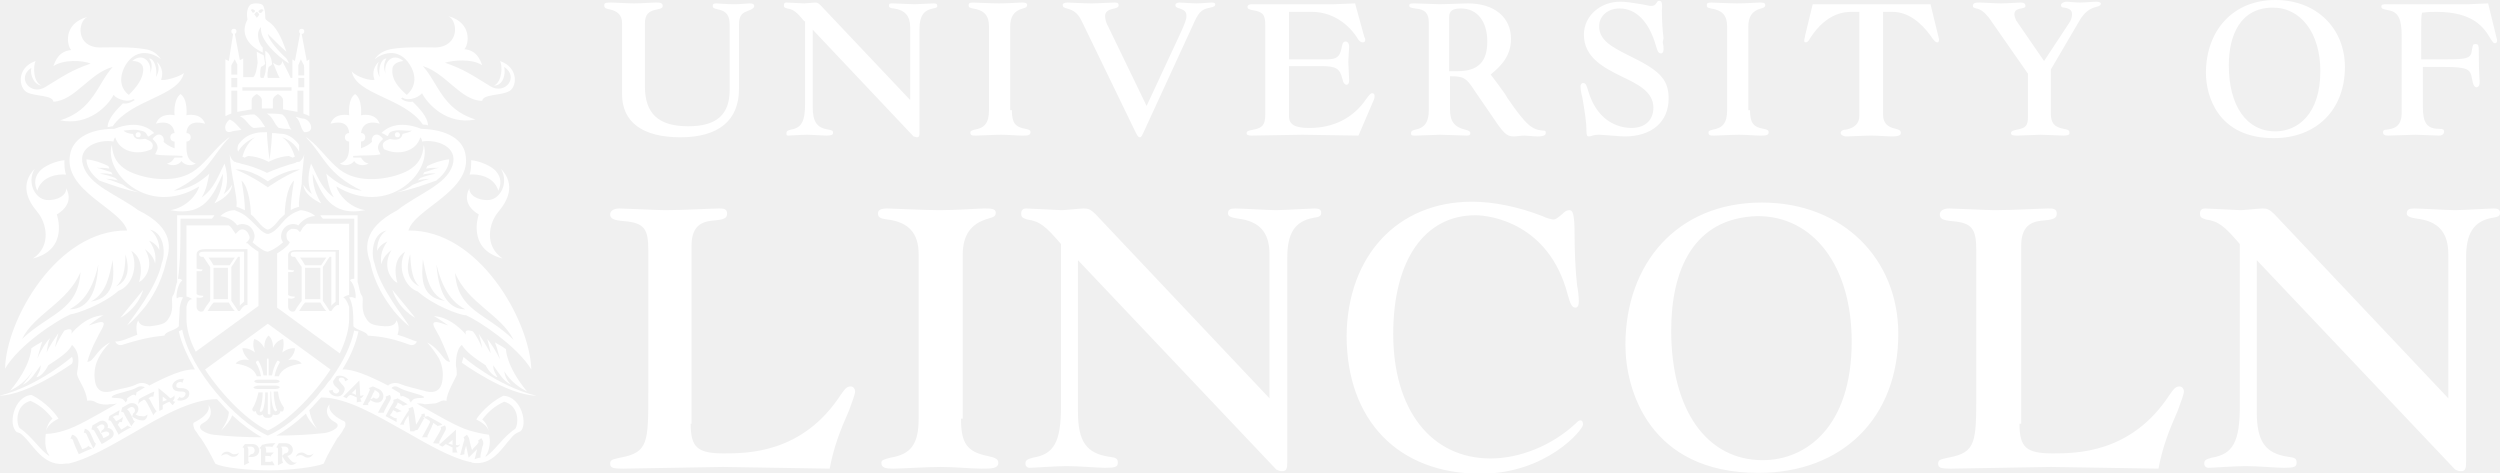
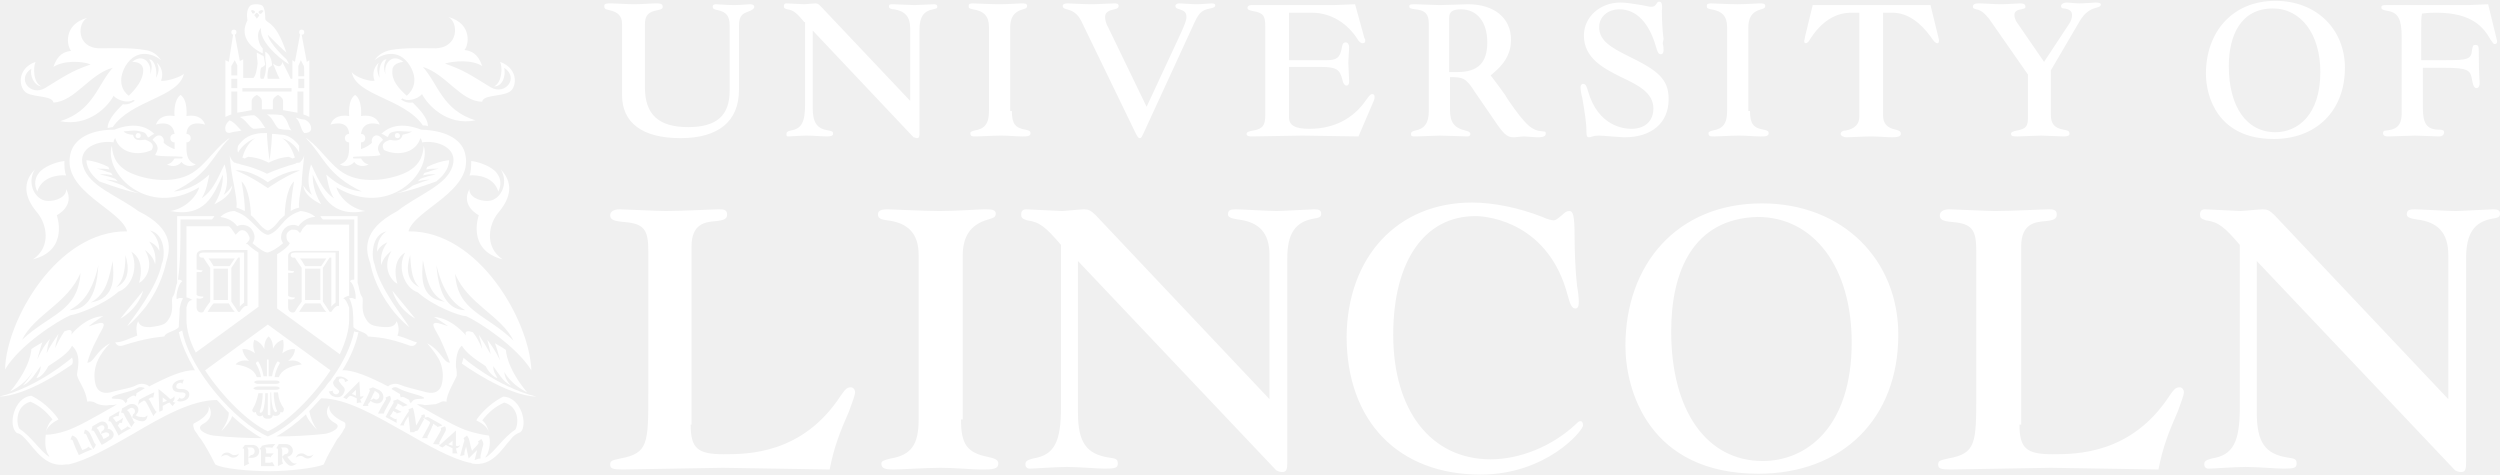
- <svg xmlns="http://www.w3.org/2000/svg" xmlns:xlink="http://www.w3.org/1999/xlink" width="295" height="55.8" viewBox="0 0 295 55.8">
+ <svg xmlns="http://www.w3.org/2000/svg" xmlns:xlink="http://www.w3.org/1999/xlink" width="236" height="44.8" viewBox="0 0 295 55.8">
  <path fill="#FFF" d="M27.9 24.9c.9.3 1.5.9 2.1 1.5.5.5.9 1 1.5 1.2h.2c.6-.2 1-.6 1.5-1.2s1.1-1.2 2-1.5c.2-.1.3-.1.3-.1.8.1 1.4.4 1.7.7-.6 0-1.4.3-2 1.1-.3-.2-.7-.2-1-.1-.5.1-.9.6-1 1.1-.1.4 0 .7.2 1-.7.6-1.4 1-1.8 1.1-.4 0-1.1-.5-1.8-1.1.2-.3.3-.7.2-1-.1-.5-.5-1-1-1.1-.3-.1-.7-.1-1 .1-.6-.8-1.4-1-2-1.1.3-.3.9-.7 1.7-.7l.2.1zM31.4 30.3c.1 0 .1 0 0 0zM35 13.8c.3.1.6.2.9.2.6.2.9.8.8 1.2-.1.3-.4.4-.8.4-.5-.5-.4-1.3-1-1.8h.1zM35.3 17.1v.8c-.2-.4-.8-1.3-2-1.7.9.6 1.3 1.7 1.5 2.3-.1 0-.2.1-.3.1-.1-.1-.3-.1-.4-.2-1.4.1-2.4.7-2.4.7s-1-.6-2.4-.7c-.2.1-.3.1-.4.2-.1 0-.2-.1-.3-.1.2-.7.6-1.7 1.5-2.3-1.2.5-1.8 1.3-2 1.7-.1-.2-.1-.4 0-.8.5-.7 1.1-1.2 2.1-1.4.4-.1.8-.1 1.3-.1 0 .4.1 1.8.3 3.2v.1c.2-1.4.3-2.8.3-3.2.5 0 .9.1 1.3.1.7.1 1.4.6 1.9 1.3zM33.3 13.5c.7.5.7 1.4 1.1 1.8-.3-.1-.5-.1-.8-.1-.2 0-.5-.1-.7-.1-.6-.5-.6-1.2-1.4-1.7h.2c.4 0 1 0 1.6.1zM30 13.5c.7.4 1 1.1 1.3 1.5-.5 0-1 .1-1.4.1-.6-.3-.8-1-1.6-1.4.6-.1 1.1-.2 1.7-.2zM26.6 15.2c-.1-.3.1-.8.5-1.1.7.3 1 .9 1.4 1.2-.3.1-.7.1-1.1.2-.5.2-.8 0-.8-.3z" />
  <path fill="#FFF" d="M23.2 35.1c.1 0 .4.1.6 0 .1 0 .2-.1.2-.2-.5 0-.7-.1-.8-.2V32h.5c.1 0 .2-.1.2-.2-.4 0-.6-.1-.7-.1V30c0-.5.6-.6 1-.6h5V36H29c-.3.1-.5.4-.7.7h-.2c-.2-.3-.5-.8-.8-1.2v-4c.3-.4.5-.8.8-1.2h.2v5.8c.1-.2.3-.3.5-.5v-5.9h-4.7c-.2 0-.6 0-.6.3 0 .4.5.3.5.3.2.3.5.8.8 1.2v4c-.3.4-.6.8-.8 1.2-.3.2-.8 0-.8-.5v-.1-.1-.9zm3.7-3.5v3.7h-1.7v-3.7h1.7zm-1.7-.3c-.2-.3-.4-.7-.6-.9h3.1l-.6.9h-1.9zm-.7 5.4c.2-.3.4-.7.7-1H27c.2.3.4.7.7 1h-3.2zm-2.5-.5v1.4c0 1.2.4 2.6 1.1 3.9l7.4-5.4v-6.4c-.5-.3-.9-.6-1.3-1H29l.2-.2c.3-.3.3-.5.2-.7-.1-.3-.3-.6-.6-.7-.3-.1-.5 0-.7.2l-.3.3-.2-.3c-.2-.3-.4-.6-.6-.7h-5V35c.1 0 .4.1.7.3-.4 0-.6.4-.7.9zM32.9 44.4h-.5c.1-.6.3-1.1.6-1.6 0 0 .1-.1-.1-.2-.1-.1-.2 0-.2 0-.3.5-.5 1.1-.6 1.7h-.4v-1.9s0-.1-.1-.1-.1.1-.1.1v1.9h-.4c-.1-.6-.3-1.2-.6-1.7 0 0 0-.1-.2 0-.1.1-.1.2-.1.2.3.5.5 1 .6 1.6h-.5c-.3-.9-1.2-1.3-2.5-1.5.6-.7 1.6-.4 1.6-.4s-.7-.6-.8-1.4c.8-.1 1.5.5 1.5.5s-.4-.8-.1-1.6c.8.2 1.2 1.1 1.2 1.1s-.1-1 .5-1.5c.6.5.5 1.5.5 1.5s.3-.9 1.2-1.1c.2.8-.1 1.6-.1 1.6s.7-.6 1.5-.5c0 .8-.8 1.4-.8 1.4s1-.3 1.6.4c-1.5.2-2.4.7-2.7 1.5zM30 45c0-.1.2-.2.5-.2h2c.3 0 .5.1.5.2s-.2.2-.5.2h-2.1c-.1 0-.4-.1-.4-.2zm.5.5h2c.3 0 .5.1.5.2s-.2.2-.5.2h-2.1c-.3 0-.5-.1-.5-.2.1-.1.4-.2.6-.2zm2.6 3c0 .4-.5.6-.9.4-.1.5-.6.4-.6.4s-.5.1-.6-.4c-.4.3-.8 0-.8-.4-.3.2-.5-.1-.4-.3.4-.7.5-1.1.7-1.9h.5c0 .7-.1 1.4-.3 2 0 0-.1.2 0 .3.1 0 .2 0 .3-.2.2-.4.3-1.3.3-2.1h.3v2.5s0 .1.2.1.1-.1.1-.1v-1.5-1.1h.1c0 .9.1 1.7.3 2.1.1.2.2.3.3.2.2-.1 0-.3 0-.3-.2-.6-.3-1.3-.3-2h.5c.1.9.3 1.3.7 1.9 0 .3-.1.6-.4.4zm-1.5-10.3l-7.4 5.4c2.1 3.2 5.2 6.2 7.4 7.2 2.2-1 5.3-4 7.4-7.2l-7.4-5.4zM31.5 30.3zM40 36h-.2c-.3.1-.5.4-.7.7h-.2c-.2-.3-.5-.8-.8-1.2v-4c.3-.4.5-.8.8-1.2h.2v5.8c.1-.2.3-.3.5-.5v-5.9h-4.7c-.2 0-.6 0-.6.3 0 .4.5.3.5.3.2.3.5.8.8 1.2v4c-.3.4-.6.8-.8 1.2-.3.2-.8 0-.8-.5v-.1-.1-.8c.1 0 .4.1.6 0 .1 0 .2-.1.2-.2-.5 0-.7-.1-.8-.2v-2.7h.5c.1 0 .2-.1.2-.2-.4 0-.6-.1-.7-.1v-1.7c0-.5.6-.6 1-.6h5V36zm-2.2-4.4v3.7H36v-3.7h1.8zm-1.8-.3c-.2-.3-.4-.7-.6-.9h3.1l-.6.9H36zm-.7 5.4c.2-.3.4-.7.7-1h1.8c.2.3.4.7.7 1h-3.2zm5.9.9v-1.4c-.2-.5-.4-1-.7-1.1.3-.2.6-.3.7-.3v-5.9-2.5h-5c-.2.2-.5.4-.6.7l-.2.3-.3-.3c-.2-.1-.4-.1-.7-.1-.3.1-.6.4-.6.7 0 .2 0 .5.2.7l.2.2-.2.3c-.4.4-.8.7-1.3 1v6.4l7.4 5.4c.7-1.5 1.1-2.9 1.1-4.1zM18 16.4c.8.7.6 1.2.5 1.4l-.2.4c.7.2 2.1.1 3.2.2 0 0 .1.1 0 .2h-.9c-.2.3-.4.6-.9.7.7.4 1.5.1 1.7-.3.3.4 1 .7 1.7.3-1.2-.4-1.1-1.5-1.1-2.6.3 0 .5-.2.5-.5s-.2-.5-.5-.5c.1-1.5 1.5-1.3 2.2-1.1-.5-1.4-2.2-1-2.2-1s.2-1.9-.7-2.5c-.9.7-.7 2.5-.7 2.5s-1.7-.4-2.2 1c.6-.2 2-.4 2.2 1.1-.3 0-.5.2-.5.5s.2.5.5.5v.8c-.6-.2-1.2-.6-1.3-.8.2-.5-.5-1.4-1.3-.3zM4.4 22.5c-.4-.8-.3-1.6.2-2.2.5-.7 2-1.3 3-1.4 0 .6 0 1.2.2 1.7-1-.1-2.9.2-3.4 1.9zM11.6 21.2c-1-.8-1.4-1.7-1.4-2.4.9.1 1.8.4 2.6.8 0 .1.1.2.1.3-.4-.1-.9-.1-1.5-.1.6.1 1.2.4 1.7.5.1.1.1.2.2.3-.4-.1-1-.2-1.5-.1.6.1 1.3.3 1.8.5l.3.3c-.3-.1-.9-.2-1.4-.2.8.2 1.7.6 2 .7.5.4 1.1.7 1.9.9-1.3-.2-3-.8-4.7-1.4l-.1-.1z" />
  <path fill="#FFF" d="M4.1 19.9c-1.8 1.9-.8 3.8.3 5.1 1.1 1.3 1.7 4-.5 5.5 4.3-1.1 2.8-5.2 2.8-5.2s2.2-1.1 1.1-3.1c.1.8-1 1.5-2.3 1.4-1.3-.1-2.4-2-1.4-3.7zM16.3 16.2c-.2 0-.3-.1-.3-.3 0-.1.1-.3.3-.3.2 0 .3.1.3.3 0 .2-.1.3-.3.3z" />
  <defs>
    <path id="a" d="M0 0h295v55.8H0z" />
  </defs>
  <clipPath id="b">
    <use xlink:href="#a" overflow="visible" />
  </clipPath>
  <path clip-path="url(#b)" fill="#FFF" d="M16.9 34.2c-.7 2.3-2.7 3.3-2.7 3.3s1.7-2.1 2.7-3.3zM-.1 46.7c3.2-.1 7.6-3.1 8.6-3.8.2-.4 0-.8 0-.8s-4 3.5-8.6 4.6z" />
  <path fill="#FFF" d="M23.5 22c-.2.9-1.5 2.5-3.4 2.8 4.1.8 5.1-1.9 6.2-4.3 0 .5 0 1.9-1 3.5.8-.4 2-1.1 2.1-2.2-.3.5-.6.8-1 1.1.4-.8.6-1.9.1-3.6-.6 1.1-1.2 3-2.7 4 .6-1 .7-1.9.9-2.8-.8.7-2.1 1.8-4.2 2 4.2-2 4.5-4.2 6.6-6.3-.3.1-.6.5-.8.6-1.3 1.2-2.3 2.7-3.6 3.5-2.4 1.5-6.1.7-7.7-.2-1-.6-1.7-1.4-1.8-3-1 3.2 4.2 8.6 10.3 4.9zM30.5 1.3c.2-.2.4-.3.6-.1l-.1.1c-.2.4-.5.2-.5 0zm-.2.8c-.1-.2-.3-.4-.3-.4s.2-.3.3-.3c.1 0 .3.3.3.3s-.1.2-.3.4zm-.6-.8l-.1-.1c.1-.2.4-.1.5.1 0 .1-.3.4-.4 0zm4.4 6.2c-.1-.3-.3-.6-.3-.6s-2-1.8-2.2-2.9c.8.8 1.8 1.8 2.2 2.1-.6-1.7-1.2-3-2.2-3.6-.1-.1-.3-.2-.3-.4s0-1.1-.3-1.5c-.1-.1-.4-.2-.7-.2-.2 0-.6 0-.8.2-.4.4-.4 1.2-.3 1.7-.9 1.7.1 3.1 1.8 3.9v-.6c-.4-.3-.9-1.7-.2-2.4-.2 1.5 1.9 3.4 3.3 4.3zM21.3 25.8H25s.2-.2.3-.4h-4.4v7.9c-.2.4-.2 1.2-.5 1.6-.3.4.2 1.5-.4 2.5-.4.7-.6.9-2.3 1.1-.5 0-1.2 0-1.4-.7-.3.6-.2 1.2-.1 1.7-1.1.4-1.8.8-2.6.8.1.2.3.5.8.4 2.8-.9 4.1-1 5-1.1.1-.5 1.3-.6 1.7-1.1 0-.7.1-1.4.1-2.2.1-.5.2-.9.4-1.2-.4-.1-.6 0-.7.1-.2.1 0-1.7.6-2.1-.1-.2-.3-.2-.5-.2.3-2 .3-4.5.3-7.1zM27.9 3.7c0 .2-.1.3-.3.3-.2 0-.3-.1-.3-.3 0-.2.1-.3.3-.3.2 0 .3.1.3.3z" />
  <path fill="#FFF" d="M31.6 22.1s-1.8-1.3-3.8-2.1c1.8-.1 3.8 1.4 3.8 1.4s2-1.4 3.8-1.4c-2 .8-3.8 2.1-3.8 2.1zm4.3-3.9c-.1.5-.5.9-.6.9h-.1c-.1 0-.2 0-.3.1-.3.1-.6.2-.7.2-1.6.5-2.7 1-2.7 1s-1.1-.6-2.7-1c-.1 0-.4-.1-.7-.2-.1 0-.2 0-.3-.1h-.1c-.1 0-.5-.4-.6-.9.1 1.3.3 2.5.5 3.5.2 1.2.4 2 .3 2.7.4.1.7.3 1 .4 0-.6-.1-1.9-.4-3.5.9.8 1.1 3.2 1.1 4 .3.2.5.5.8.8.4.5.8.9 1.2 1 .4-.1.8-.5 1.2-1 .2-.3.5-.5.8-.8 0-.8.2-3.2 1.1-4-.3 1.7-.4 3-.4 3.5.3-.2.6-.3 1-.4-.1-.6.1-1.5.3-2.7 0-1 .2-2.3.3-3.5zM31.8 30.3c-.1 0-.1 0 0 0zM31.7 30.3zM45.2 16.4c-.8.7-.6 1.2-.5 1.4l.2.4c-.7.2-2.1.1-3.2.2 0 0-.1.1 0 .2h.9c.2.3.4.6.9.7-.7.4-1.5.1-1.7-.3-.3.4-1 .7-1.7.3 1.2-.4 1.1-1.5 1.1-2.6-.3 0-.5-.2-.5-.5s.2-.5.5-.5c-.1-1.5-1.5-1.3-2.2-1.1.5-1.4 2.2-1 2.2-1s-.2-1.9.7-2.5c.9.6.7 2.5.7 2.5s1.7-.4 2.2 1c-.6-.2-2-.4-2.2 1.1.3 0 .5.2.5.5s-.2.5-.5.5v.8c.6-.2 1.2-.6 1.3-.8-.2-.5.5-1.4 1.3-.3zM58.8 22.5c.4-.8.3-1.6-.2-2.2-.5-.7-2-1.3-3-1.4 0 .6 0 1.2-.2 1.7 1-.1 2.9.2 3.4 1.9zM51.6 21.2c1-.8 1.4-1.7 1.4-2.4-.9.1-1.8.4-2.6.8 0 .1-.1.2-.1.3.4-.1.9-.1 1.5-.1-.6.1-1.2.4-1.7.5-.1.1-.1.2-.2.3.4-.1 1-.2 1.5-.1-.6.1-1.3.3-1.8.5l-.3.3c.3-.1.9-.2 1.4-.2-.8.2-1.7.6-2 .7-.5.4-1.1.7-1.9.9 1.3-.2 3-.8 4.7-1.4l.1-.1zM19 9.4c.2-.4.3-1.4-.5-2.1.2.4.4.9-.1 1.8.2-1-.2-2.2-.8-2.2.2.3.5.8.1 1.8.3-1.3-.8-2.6-2.1-1.5 1 0 1.3.5 1.3 1 0 1.1-.8 2.1-1.7 3-.7-.5-1.4-1.7-.4-3.5 1.4-2.3 3.5-1.3 4.2-.7-.4-.6-1-1.1-1.9-1.2-1.7-.3-3.9-.2-5.3-.2-2.8 0-2.7-3-1.5-3.6-2.9.8-2.4 3.4-1.9 3.9-.8.1-1.6.4-2.1 1.9 1.2-.8 3.4-.7 4.4-.3-2.3.8-3.1 1.4-5.4 2.8-1.7 1-3.4-1.1-1.6-2.3-.2.8.3 2 1.2 2.1-1-.4-1-2.3-.7-2.9-2.3.8-2 3.2-1 3.7s3 .3 3.1 1.1c2.5-.1 4.3-3.4 7-4.1-1.8 2-2.3 5.1-6.2 6.3 3.4.7 5.7-1.8 6.3-3 .5.6 1.8.9 2.3.5.1 0 .2.1.2.1-.3.2-.8.5-1.4.4-.7.7-1.8 1.8-1.8 2.8.2 0 .4-.1.6-.1 2.2-3.2 7.8-3.5 8.4-6.3-.5.5-2.5 1-2.7.8zM59 7.2c.3.5.3 2.4-.7 2.9 1 0 1.4-1.2 1.2-2.2 1.8 1.2.1 3.3-1.6 2.3-2.3-1.4-3.1-2-5.4-2.8 1-.3 3.2-.5 4.4.3-.5-1.5-1.3-1.8-2.1-1.9.5-.5 1-3.1-1.9-3.9 1.2.6 1.3 3.6-1.5 3.7-1.5 0-3.6-.1-5.3.2-.9.2-1.5.6-1.9 1.2.7-.6 2.8-1.6 4.2.7 1 1.7.3 2.9-.4 3.5-1-.9-1.8-1.8-1.7-3 0-.5.4-.9 1.3-1-1.3-1.1-2.4.2-2.1 1.5-.4-1 0-1.6.1-1.8-.6 0-1 1.1-.8 2.2-.4-.8-.3-1.4-.1-1.8-.8.7-.7 1.7-.5 2.1-.3.2-2.2-.3-2.7-1 .5 2.8 6.2 3.1 8.4 6.3.2 0 .4 0 .6.1 0-1-1.1-2.1-1.8-2.8-.7.1-1.2-.2-1.4-.4.1 0 .1 0 .2-.1.4.4 1.7.2 2.3-.5.6 1.2 2.9 3.8 6.3 3.1-3.9-1.2-4.4-4.3-6.2-6.3 2.7.8 4.5 4.1 7 4.1.1-.8 2.1-.6 3.1-1.1 1-.4 1.3-2.8-1-3.6z" />
  <path fill="#FFF" d="M59.1 19.9c1.8 1.9.8 3.8-.3 5.1-1.1 1.3-1.7 4 .5 5.5-4.3-1.1-2.8-5.2-2.8-5.2s-2.2-1.1-1.1-3.1c-.1.8 1 1.5 2.3 1.4 1.3-.1 2.4-2 1.4-3.7zM46.9 16.2c.2 0 .3-.1.3-.3 0-.1-.1-.3-.3-.3-.2 0-.3.1-.3.3 0 .2.1.3.3.3zM46.3 34.2c.7 2.3 2.7 3.3 2.7 3.3s-1.7-2.1-2.7-3.3zM63.3 46.7c-3.6-.1-8.8-3.9-8.8-3.9l.2-.7c-.1 0 4 3.5 8.6 4.6zM39.7 22c.2.9 1.5 2.5 3.4 2.8-4.1.8-5.1-1.9-6.2-4.3 0 .5 0 1.9 1 3.5-.8-.4-2-1.1-2.1-2.2.3.5.6.8 1 1.1-.4-.8-.6-1.9-.1-3.6.6 1.1 1.2 3 2.7 4-.6-1-.7-1.9-.9-2.8.8.7 2.1 1.8 4.2 2-4.2-2-4.5-4.2-6.6-6.3.3.1.6.5.8.6 1.3 1.2 2.3 2.7 3.6 3.5 2.4 1.5 6.1.7 7.7-.2 1-.6 1.7-1.4 1.8-3 1 3.2-4.2 8.6-10.3 4.9z" />
  <path fill="#FFF" d="M46.9 39.5c.2-.5.2-1.1-.1-1.7-.2.7-.9.7-1.4.7-1.7-.1-1.9-.4-2.3-1.1-.6-1.1-.1-2.1-.4-2.5-.3-.4-.3-1.1-.5-1.6v-7.9h-4.4c.1.2.3.4.3.4h3.7v7.1c-.2 0-.4 0-.5.2.6.4.8 2.2.6 2.1-.2-.1-.4-.2-.7-.1.2.3.3.7.4 1.2.1.8.1 1.5.1 2.2.4.5 1.6.6 1.7 1.1 1 .1 2.3.1 5 1.1.5.1.7-.2.8-.4-.5-.1-1.2-.5-2.3-.8z" />
  <path fill="#FFF" d="M57 52.5c-.1.2-.2.8-.3 1.2v.3c-.2 0-.5.1-.7.2.1-.3.2-.8.3-1.2l-1 1-.3-1.4c-.1.3-.2.6-.2.8v.2c-.1 0-.3.1-.5.1.1-.3.4-1.6.5-1.8 0-.1-.1-.3-.1-.3.1-.1.3-.2.4-.3.1.1.1.2.2.3.1.2.2 1 .4 1.5.3-.4.6-.6.7-.8.1-.1.1-.2 0-.3.1-.1.3-.2.4-.3.1.2.3.4.2.8zm-3 .9h-.6v-.6l-.8-.4c-.2.2-.4.3-.4.3l-.4-.2 2-1.8v1.8c.3.1.4 0 .5-.1 0 .1-.2.4-.5.4.1.4.1.5.2.6zm-2.9-1.1c.2-.4.8-1.3.9-1.6.1-.1 0-.3 0-.3.2-.1.3-.1.5-.2.1.1.2.4 0 .7-.1.2-.4.7-.6 1.1-.1.2-.1.2 0 .3-.2.1-.5 0-.8 0zm-.6-1c-.1.2-.1.2 0 .3h-.7c.2-.4.8-1.4.9-1.7.1-.1 0-.3-.1-.3-.1-.1-.2-.1-.3-.2-.2-.1-.3-.1-.4-.1.1-.1.5-.2.6-.2.3.2 1.5.8 1.7 1-.2.1-.4.1-.6.2 0-.1 0-.1-.2-.2 0 0-.1-.1-.3-.2 0 .1 0 .2-.1.3 0 .1-.3.7-.5 1.1zm-1.6-.4h-.5s-.1-1.2-.2-1.9c-.2.3-.5.8-.5.9-.1.1 0 .2 0 .2h-.5c.2-.3.8-1.4 1-1.6.1-.1 0-.3 0-.3.2-.1.3-.1.5-.2.2.3.4 2.1.4 2.1.3-.4.5-.9.6-1 .1-.1 0-.2 0-.2.1 0 .2-.1.4-.1 0 .1.1.3 0 .5-.1.1-.6 1.1-.8 1.4-.4.1-.4.1-.4.2zm-3.4-1.8c.2-.4.7-1.3.9-1.6.1-.1 0-.3 0-.3.2-.1.4-.1.5-.2.5.3.7.4 1.2.7-.2.1-.4.1-.6.2 0-.1 0-.1-.2-.2l-.4-.2c0 .1 0 .2-.1.3 0 0-.1.2-.2.3.3.1.7.4.8.4-.2.1-.4.1-.6.2 0-.1 0-.1-.2-.2-.1 0-.1-.1-.2-.1-.1.2-.2.4-.4.6.2.1.3.2.5.3 0 0 .2.1.3 0v.5c-.2-.1-1.1-.6-1.3-.7zm-.2-.4h-.7c.2-.4.7-1.3.9-1.6.1-.1 0-.3 0-.3.2-.1.3-.1.5-.2.1.1.2.4 0 .7-.1.2-.4.7-.6 1.1-.1.2-.1.3-.1.3zm-1.6-1.5c0 .1-.1.2-.2.3-.1.2-.1.2 0 .3h-.7c.2-.4.7-1.4.8-1.7.1-.1 0-.3-.1-.3.2-.1.3-.1.5-.2.3.1.4.2.7.3 1.1.6.4 2.3-1 1.3zm-1 .2c-.3 0-.4 0-.6.1v-.6c-.2-.1-.6-.3-.8-.3-.3.2-.4.4-.4.4l-.4-.2 1.9-1.9s.1 1.2.1 1.8c.3 0 .4-.1.4-.1 0 .1-.2.4-.4.4.1.2.1.4.2.4zm-3.3-.7c-.3-.1-.5-.3-.6-.6l.5-.1c-.1.1 0 .3.2.4.2.1.4 0 .5-.2.1-.2-.1-.3-.3-.5-.3-.2-.4-.5-.4-.7.1-.2.3-.4.4-.6.2-.1.5-.1.8 0 .3.1.5.3.6.4l-.4.2c0-.1 0-.3-.2-.4-.3-.1-.5 0-.5.1-.1.2.1.3.3.6.3.3.5.5.3.9-.2.5-.6.7-1.2.5zm9.3.9c-.1 0-.1 0 0 0-.1 0 0 0 0 0zM47 45.7c.8.5 2.6.8 3 1.1.3.3-1 0-1.3.4-.1.1-.2.2-.2.3-.2-.2-.2-.3-.2-.4-.4-.2-.8-.5-1-.3-.1-.2-.1-.4-.1-.4-.3-.2-.7-.4-1-.6.1-.2.5-.3.8-.1zm-14.5 6.6c-.2.2-.3.3-.4.5 0-.1-.1-.1-.3-.1h-.5c0 .1.1.2.1.3v.4h.9c-.2.2-.3.3-.4.5 0-.1-.1-.1-.3-.1h-.3v.7h.5c.1 0 .2 0 .3-.1.1.1.2.3.3.5h-1.6v-1.8c0-.2-.1-.2-.2-.2.1-.1.3-.3.3-.4.7-.2 1-.2 1.6-.2zm.4 0h.8c1 0 1.2 1.3.2 1.5.2.3.3.4.5.6.3.3.6.2.7.1-.2.2-.6.5-1 .3-.2-.1-.5-.4-.8-1v.5c0 .2.1.2.1.3l-.6.3V53c0-.2-.1-.2-.2-.2.1-.2.2-.3.3-.5zm2.7 1.1c.4 0 .5.3.8.3.2 0 .4 0 .6-.2-.1.2-.3.5-.7.5-.4 0-.5-.3-.8-.3-.1 0-.3 0-.6.2.1-.2.2-.5.7-.5zm-6.3.5v.4c0 .2.1.2.1.3l-.6.3V53c0-.2-.1-.2-.2-.2.1-.1.2-.3.3-.4h.8c1.2-.1 1.3 1.8-.4 1.5zm-1.8 0c-.4 0-.5-.3-.8-.3-.1 0-.3 0-.6.2 0-.1.2-.5.7-.5.4 0 .5.3.8.3.2 0 .4 0 .6-.2-.1.3-.3.5-.7.5zm-5.8-6.7c-.3.1-.6.1-.8 0l.3-.4c0 .1.2.2.4.1s.3-.3.3-.5c-.1-.2-.3-.2-.6-.2-.4 0-.8-.1-.9-.4-.2-.4.1-.8.6-1 .3-.1.5-.1.7-.1l-.2.5c0-.1-.2-.2-.4-.1-.3.1-.3.3-.3.5.1.2.3.2.6.2.4 0 .7.1.9.4.1.4 0 .8-.6 1zm-1.3.6c-.1 0-.2-.2-.4-.4-.3.1-.6.3-.8.4v.5l-.4.2-.1-2.7s.9.7 1.4 1.2c.5-.2.5-.4.4-.5.1.2.2.5-.1.8.1.1.2.1.3.1 0 0-.2.2-.3.4zM18.1 49c-.2-.4-.7-1.4-.9-1.7-.1-.1-.2-.2-.3-.1-.1.1-.2.1-.3.2-.2.1-.2.2-.3.3 0-.1.1-.5.1-.6.3-.2 1.5-.8 1.8-.9 0 .2-.1.4-.1.6h-.3s-.1.1-.3.2c.1 0 .1.1.2.2.1.2.4.8.6 1.1.1.2.2.2.2.2-.1.1-.3.3-.4.5zm-1.4.6c-.2 0-.6-.1-1.2-.5.1.1.2.3.2.4.1.2.2.2.2.2-.1.2-.3.4-.4.6-.2-.3-.8-1.3-.9-1.6-.1-.1-.2-.1-.3-.1 0-.2.1-.3.1-.5 0 0 .4-.2.7-.4.9-.5 1.7.5.9 1.2.3.2.5.2.7.2.4.1.6-.1.7-.2 0 .3-.2.8-.7.7zM14 51.3c-.2-.4-.7-1.3-.9-1.6-.1-.1-.2-.1-.3-.1 0-.2.1-.4.1-.5.5-.3.7-.4 1.2-.7 0 .2-.1.4-.1.6h-.3l-.4.2.2.2s.1.2.2.3c.3-.1.7-.4.8-.5 0 .2-.1.4-.1.6h-.3c-.1.2-.1.2-.2.3.1.2.3.4.4.6.2-.1.3-.2.5-.3 0 0 .2-.1.2-.2.2.1.3.2.5.2-.4.2-1.3.7-1.5.9zm-1 .5c-.2.1-.4.3-1 .6-.2-.3-.7-1.3-.9-1.6-.1-.1-.2-.1-.3-.1 0-.2.1-.3.1-.5 0 0 .4-.2.7-.4.8-.5 1.3.3 1.1.7.6 0 1.1.8.3 1.3zm-2 1.1c-.2-.4-.7-1.4-.8-1.7-.1-.1-.2-.2-.3-.1 0-.2.1-.3.1-.5.1 0 .4.1.6.4.1.2.4.8.5 1.1.1.2.2.2.2.2 0 .2-.1.4-.3.6zm-1.7.7c-.2-.4-.6-1.3-.7-1.7-.1-.1-.2-.2-.3-.1.1-.2.1-.3.2-.5.1 0 .4.1.6.4.1.2.4.9.6 1.3.1 0 .5-.2.5-.2s.2-.1.2-.2c.1.1.3.2.5.3-.3.1-1.4.6-1.6.7zm3.9-6.8c.3-.4 2.2-.6 3-1.1.3-.2.7-.1.9 0-.3.2-.7.4-1 .6 0 .1 0 .2-.1.4-.2-.3-.6 0-1 .3 0 .2.1.2-.2.5 0-.1-.1-.2-.2-.3-.3-.4-1.6-.1-1.4-.4zm46.2-.1c-1.7.8-3 2.4-3.2 2.8.4.2 1.4.7 1.5 1.5-.1-.6-.4-1.2-.8-1.5.8-1 1.5-1.6 2.6-2.1 1.8.5 1.7 2.6 1.3 3.2-1.5 1-2.4 2.6-3.5 3.3v-.1c.1-.1.1-.2.2-.3.3-.7.4-1.5.2-2.2-.8-.1-1.6-.3-2.3-.5-1.4-.4-3.6-1.7-5.9-3-.1-.1-.2-.1-.3-.2.3 0 .6 0 .9.1.4 0 1-.1 1.3-.1.3-.1.5-.2.7-.3.3-.1.5 0 .6 0-.1-.8 1.2-2.9 1.2-3.1 0-.2 0-.7-.1-1 0 0-.1-1.9.7-2.5.5.8 1.4 1.5 2.8 2.4.4.8 1.1 1.4 1.4 1.4-.2-.4-.5-.7-.5-1.4.6.8 1.1 1.8 2.1 2.3-.3-.3-.7-.8-.8-1.6.8 1.3 1.9 2 2.7 2.4-2.5-3-2.5-5-2.5-5-.4-.3-.8-.5-1.3-.8.2.5.4 1.2.6 2-.5-1-1-1.8-1.5-2.4.1.4.3 1.1.4 1.7-.5-.9-1-1.7-1.4-2.3.1.4.3 1 .4 1.7-.3-.8-.7-1.5-1.1-2-1.2-.4-.8.4-.8.4s-1.7-2.1-3.8-2.2c.6.3 1.8 1.2 1.7 1.1-.6-.2-1.2-.4-1.4-.4-.8 0-.1.8.4 1.8.6 1.3 1 2.3 1.2 2.9-.8 0-1-1.4-2.7-2.3.7.8 1.1 1.4 1.4 1.9.5 1 .5 2 .4 2.6-.2 1.5-1.3 1.5-2.2 1.2-1.1-.3-2.1-.5-2.8-.8-.7-.3-1.3.1-1.3.1l-.1.1c-2.1-1.1-4.2-2-5.4-1.9 1-1.6 1.6-3.1 1.9-4.5-.3 0-.5-.1-.5-.1-.4 1.8-1.3 3.7-2.6 5.5-.1.1-.1.2-.2.3l-.1.1c-.3.3-.5.7-.7.9-.4.4-.7.9-1.1 1.3-1.8 2-3.8 3.6-5.5 4.3-3.8-1.7-9.2-7.8-10.1-12.5l-.4.2c.3 1.4 1 2.9 1.9 4.5-1.3-.1-3.3.8-5.4 1.9l-.1-.1s-.6-.4-1.3-.1c-.7.4-1.7.5-2.8.8-.9.3-2 .3-2.2-1.2-.1-.6-.1-1.6.4-2.6.3-.6.7-1.2 1.4-1.9-1.7.9-1.9 2.3-2.7 2.3.2-.7.5-1.6 1.2-2.9.4-.9 1.2-1.8.4-1.8-.2 0-.8.2-1.4.4-.2.1 1.1-.9 1.7-1.2-2.2.1-3.8 2.2-3.8 2.2s.4-.9-.8-.4c-.4.6-.8 1.3-1.1 2 .1-.7.3-1.3.4-1.7-.4.6-1 1.4-1.4 2.3.1-.7.2-1.3.4-1.7-.5.5-1 1.3-1.5 2.4.2-.7.4-1.5.6-2-.5.3-.9.5-1.3.8 0 0 0 2-2.5 5 .8-.4 1.9-1.1 2.7-2.4-.4.8-.9 1.3-1.2 1.7 1-.5 1.5-1.5 2.1-2.3 0 .6-.3 1-.5 1.4.4 0 1-.6 1.4-1.4 1.4-.9 2.4-1.6 2.8-2.4 1.3 1.2.5 3.1.6 3.5.2.8 1 1.6 1.2 3.1.1 0 .2-.1.6 0 .2 0 .4.2.7.3.3.1.9.2 1.3.1.3 0 .6 0 .9-.1-.1.1-.2.1-.3.2-2.3 1.3-4.5 2.6-5.9 3-.6.2-1.5.4-2.2.4-.1.7-.1 1.5.2 2.2.1.1.1.2.2.3v.1c-1.1-.7-2-2.3-3.5-3.3-.4-.6-.5-2.7 1.3-3.2 1.1.5 1.8 1.1 2.6 2.1-.4.3-.7 1-.8 1.5.2-.8 1.1-1.3 1.5-1.5-.2-.4-1.5-2-3.2-2.8C1.6 46.8.9 50.2 2 51c.5.1.7.4 1.1.8 1.1 1.2 2.3 3.3 4.7 2.9H8.1c2.2-.5 4.8-2 7.6-3.6 3.4-2 6.9-4 9.9-4 .5.5.9 1 1.4 1.5 0 .6-.3 1.3-.9 2.2.5-.5 1.1-1.2 1.3-1.8 1.2 1.1 2.4 2 3.5 2.6-1.8 0-3.9-.1-5.7-.3-.9-.1-2.3-.8-1.2-1.4 1.1-.6 1-1.6.6-2.1.3.9-1 1.7-1.6 2-.3.1-.2.4-.1.7 0 .1.2.4.3.5.2.3.3.5.5.7.6.9 1.1 1.8 1.7 3 .8.5 4 .8 6.4.8 2.4 0 5.6-.4 6.4-.8.5-1.2 1.1-2.1 1.6-3 .2-.2.4-.5.6-.8.1-.2.2-.4.3-.5.1-.3.1-.6-.1-.7-.7-.3-2-1.1-1.7-2-.5.5-.5 1.5.6 2.1 1 .5-.4 1.2-1.2 1.3-1.8.2-3.8.3-5.7.3 1.1-.6 2.3-1.5 3.5-2.6.2.6.8 1.3 1.3 1.8-.6-.9-.8-1.6-.9-2.2.5-.5.9-1 1.4-1.5 3 0 6.5 2.1 9.9 4 2.8 1.6 5.4 3.1 7.6 3.6.1 0 .2 0 .3.1 2.4.4 3.5-1.7 4.6-2.9.3-.4.6-.6 1.1-.8.9-.7.2-4.1-2-4.2z" />
  <path fill="#FFF" d="M11.7 50.2c-.1.1-.2.1-.3.2l.2.2c0 .1.2.3.3.6 0-.2.1-.4.1-.4.6-.3.3-1-.3-.6zM15.3 48.1c-.1.1-.2.1-.3.2l.2.2c.1.1.2.4.4.7 0-.1.1-.3.1-.4.5-.3.1-1-.4-.7z" />
  <path fill="#FFF" d="M12.2 51c-.1 0-.2.1-.3.1.2.3.3.6.3.6.2-.1.3-.1.4-.2.6-.2.2-.8-.4-.5zM19.2 47.4c.1-.1.3-.1.5-.2-.2-.2-.4-.3-.5-.4v.6zM53.4 51.9c-.1.1-.3.3-.5.4.1.1.3.1.5.2v-.6zM44.5 46.2c-.1-.1-.2-.1-.3-.2 0 .1 0 .2-.1.3-.1.1-.2.5-.4.8.1 0 .3-.1.4-.2.5.5 1-.4.4-.7zM41.5 46.4c.1 0 .3.1.5.2v-.7l-.5.5zM29.6 52.7h-.4c0 .1.1.2.1.3v.9l.3-.3c.6 0 .6-.9 0-.9zM33.6 52.7h-.4c0 .1.1.2.1.3v.8l.3-.3c.6 0 .6-.8 0-.8zM35.9 8.9h-.7V7.7l.3-.7.3.6c.1 0 .1.5.1 1.3zm0 1.4h-.7V9.2h.7v1.1zm-1.4.4h-5.9v-.4h5.8v.4h.1zm-7.2-1.8V7.7l.4-.7.3.6v1.2h-.7v.1zm0 1.4V9.2h.7v1.1h-.7zm8.9-3.1l-.7-3.7-.7 3.7-.3-.2v2.2h-.2c-.3-.7-1-2-1-2s0 .4-.3.5c-.1.1-.5-.1-.8-.3.1.1.5 1.3.8 1.8h-1.4c-.1-.3 0-.9.1-1.3.2-.1.4-.3.4-.3s0-1.2-.8-1.6c0 .6 0 1.1.1 1.4 0 .9-.1 1.4-.3 1.8h-.3c-.1-.1-.1-.2-.1-.3 0-.3 0-.7.1-1 .2-.1.4-.2.5-.4-.1-.3-.1-.7-.2-1-.3-.1-.4-.2-.8-.4 0 .6.1 1 .1 1.3-.1.7-.2 1.4-.5 1.7h-1.2V6.9l-.4.2-.7-3.7-.6 3.8-.4-.2v6.7c.2-.1.4-.2.7-.3v-2.7h.7v2.5c.5-.1 1.1-.2 1.7-.3v-1.1c0-.4.6-.7.6-.7s.6.3.6.7v1H32.2v-1c0-.4.6-.7.6-.7s.6.3.6.7v1.1c.6.1 1.1.2 1.7.3v-2.5h.7v2.7c.3.1.5.2.7.3V7l-.3.2z" />
  <path fill="#FFF" d="M35.3 3.7c0 .2.1.3.3.3.2 0 .3-.1.3-.3 0-.2-.1-.3-.3-.3-.2 0-.3.1-.3.3zM13.7 33.8c.8-.7 1.1-1.9 1.1-3.8.5 1.6.4 3.1-1.1 3.8zm-3 1.8c1.9-1 2.2-3.1 2.6-4.9.1 1.6.5 4.4-2.6 4.9zm-2.5.9c.9-.5 2.6-1.5 3.4-5.3-.2 4.1-1.7 5.3-3.4 5.3zM2.6 40c1.5-3 5.4-4.3 6.9-7.9-.3 4.6-3.6 4.8-6.9 7.9zm13.7-15.2c-2.4-1.8-5.8-2.9-6.5-5.3-.7-2.2 1.9-3.1 3.6-2.8 0-.2.1-.4.2-.5.5 1.7 2.6 2.2 4.3 1.4.4-.7-.2-1-.7-1.2-.2-.1-1.3.4-1.5-.6-.5 0-1-.2-1.1-.4.4 0 1.3-.2 1.9 0 .7.1.7.3.9.6.1.3.3-.1.8-.3-.5-.5-1.9-1.6-4.7-.5-3.3 0-4.9 1.4-5.2 2.9-1 4.4 6 6.5 6.7 9.1C6.7 27.1.7 37.8.6 43.5c1.7-2.9 6.3-5.8 7.7-6.4.8-.1 3.9-1.2 5.7-2.8 1.5-.5 2.4-2.8 1.5-4.7 1.8 1.1.9 3.7.9 3.7s.1-.1.3-.2c.9-.8 1.3-2.2.4-3.7.8.6 1.1 1.2 1.2 1.7.1-.7.1-1.6-.7-2.7.7.3 1 .7 1.2 1.1v-.1c0-.7-.3-1.7-1.1-2.3 1.8.4 1.8 3 1.4 3.9-.6 3-3.6 6.6-4.1 7.4.8-.6 1.7-1.7 2.2-2.3.5-.7 1.8-2.5 2.4-5.2.4-1.4 1.2-3.9-3.3-6.1zM53.7 32.2c1.5 3.6 5.4 4.9 6.9 7.9-3.3-3.2-6.6-3.4-6.9-7.9zm-2.2-1c.9 3.8 2.5 4.8 3.4 5.3-1.6 0-3.1-1.2-3.4-5.3zm-1.6-.6c.4 1.8.6 4 2.6 4.9-3.1-.4-2.7-3.2-2.6-4.9zm-1.5-.6c.1 1.9.3 3.1 1.1 3.8-1.5-.7-1.6-2.2-1.1-3.8zm-.2-2.8c.7-2.6 7.7-4.7 6.7-9.1-.3-1.5-1.9-2.8-5.2-2.9-2.8-1.1-4.2 0-4.7.5.5.1.7.5.8.3.1-.3.2-.5.9-.6.6-.1 1.4.1 1.9 0-.2.2-.7.3-1.1.4-.2 1-1.3.6-1.5.6-.5.2-1.1.4-.7 1.2 1.7.8 3.8.3 4.3-1.4.1.1.2.3.2.5 1.7-.3 4.3.6 3.6 2.8-.7 2.3-4.1 3.4-6.5 5.3-4.4 2.3-3.7 4.8-3.2 6.2.5 2.6 1.9 4.5 2.4 5.2.5.7 1.4 1.7 2.2 2.3-.5-.9-3.5-4.5-4.1-7.4-.4-.9-.4-3.5 1.4-3.9-.9.6-1.1 1.6-1.1 2.3v.1c.2-.4.5-.8 1.2-1.1-.8 1.1-.8 2-.7 2.7.1-.5.4-1.1 1.2-1.7-.9 1.5-.5 2.9.4 3.7.2.1.3.2.3.2s-.9-2.6.9-3.7c-1 1.9 0 4.2 1.5 4.7 1.8 1.6 4.9 2.8 5.7 2.8 1.4.6 6 3.6 7.7 6.4-.2-5.8-6.2-16.5-14.5-16.4zM76.1 10.2c0 3.2 1.6 4.7 5.1 4.7 3.4 0 4.9-1.4 4.9-4.3V2.9c0-1.1-.4-1.6-1.4-1.8-.5-.1-.6-.2-.6-.4s.1-.3.4-.3c.3 0 1.2.1 2.1.1.8 0 1.6-.1 1.9-.1.3 0 .5.1.5.3 0 .2-.2.4-.8.6-.5.2-1 .4-1 1.6v7.6c0 3.7-2.4 5.7-6.9 5.7s-6.9-1.8-6.9-5.1V2.7c0-.9-.5-1.4-1.5-1.6-.5-.1-.6-.2-.6-.5s.3-.3.9-.3c.5 0 1.8.1 2.6.1 1 0 2-.1 2.6-.1.4 0 .8 0 .8.4 0 .2-.1.3-.6.4-1.1.2-1.5.6-1.5 1.7v7.4zM94.9 2.5c-.9-1.1-1.3-1.4-2-1.5-.3-.1-.4-.1-.4-.4 0-.2.1-.3.3-.3.2 0 2 .1 2.1.1.2 0 1.1-.1 1.3-.1.3 0 .4.1.7.4l10.5 11.1V3.2c0-1.3-.6-2-1.9-2.2-.3 0-.6-.1-.6-.3 0-.3.1-.3.5-.3.3 0 2 .1 2.5.1.4 0 2-.1 2.3-.1.3 0 .4.1.4.3 0 .2-.1.2-.5.3-1.1.2-1.6.9-1.6 2.4v12.3c0 .4-.1.5-.3.5-.1 0-.3-.1-.4-.1L95.9 3.5v9.1c0 1.8.5 2.5 1.9 2.7.4.1.5.1.5.4 0 .2-.2.3-.8.3-.5 0-1.6-.1-2.3-.1-.6 0-2 .1-2.2.1-.2 0-.2-.1-.2-.3 0-.2.1-.3.5-.4 1.3-.2 1.7-1 1.7-3.1V2.5h-.1zM119.4 13c0 1.5.4 2 1.6 2.2.5.1.6.2.6.4 0 .4-.4.4-1 .4s-1.6-.1-2.5-.1c-.9 0-2.4.1-2.9.1s-.7 0-.7-.4c0-.1.1-.2.5-.3 1.2-.2 1.7-.8 1.7-2.3V3.1c0-1.3-.6-1.9-1.9-2.1-.4-.1-.5-.1-.5-.4 0-.2.1-.3.5-.3.2 0 2.2.1 3.1.1 1 0 2.4-.1 2.6-.1.4 0 .7 0 .7.3 0 .2-.1.3-.5.4-1.1.3-1.5 1-1.5 2.2V13h.2zM127.6 2.4c-.4-.8-.9-1.2-1.7-1.4-.4-.1-.5-.2-.5-.4s.2-.3.6-.3c.2 0 1.9.1 2.8.1.8 0 2.1-.1 2.7-.1.2 0 .5 0 .5.3 0 .2-.1.3-.5.4-.4.1-1.1.2-1.1.9 0 .3.1.8.4 1.3l4.5 9.3 4-8.6c.5-1.1.7-1.6.7-2 0-.5-.2-.7-.8-.9-.4-.1-.5-.2-.5-.4s.2-.3.5-.3 1.4.1 2 .1c.6 0 1.5-.1 1.8-.1.3 0 .4.1.4.2 0 .2-.1.3-.6.4-1.1.2-1.4.6-2.1 2.2l-5.8 12.6c-.1.2-.2.5-.4.5s-.3-.2-.6-.8l-6.3-13zM160.3 16l-6.6-.1-6 .1c-.6 0-.6-.2-.6-.3 0-.2.2-.3.8-.4 1.1-.2 1.4-.6 1.4-1.8V3c0-1.2-.2-1.6-1.5-1.8-.5-.1-.6-.2-.6-.4 0-.1.1-.3.5-.3h9.7l2.5-.1 1.1 4c.1.1.1.2.1.3 0 .2-.1.3-.3.3-.2 0-.3-.1-.5-.3-1.2-2-3.2-3.3-5.5-3.3h-2.7V7h4.5c1.1 0 1.5-.3 1.7-1.3.1-.6.2-.8.5-.8.2 0 .4.2.4.6 0 .2-.1 1.5-.1 1.8 0 .3.1 1.8.1 2.2 0 .3-.1.5-.3.5-.2 0-.4-.2-.5-.7-.3-1.2-.7-1.5-2.5-1.5h-3.8v5.9c0 1 .7 1.4 2.4 1.4 2.9 0 5.2-1.2 6.7-3.4.3-.4.5-.7.7-.7.2 0 .3.1.3.3 0 .1 0 .3-.1.5l-1.8 4.2zM171.1 8.4h.9c2.4 0 3.5-1.1 3.5-3.5S174.3 1 172.4 1c-1 0-1.4.3-1.4 1v6.4h.1zm2.9 2.3c-1-1.6-1.4-1.7-2.9-1.7v3.9c0 1.4.5 2.1 1.8 2.4.4.1.6.2.6.4s-.1.3-.4.3c-.4 0-2.5-.1-3.2-.1-.6 0-2.2.1-2.8.1-.5 0-.6 0-.6-.3 0-.2.1-.3.5-.4 1.1-.2 1.6-.9 1.6-2.3V2.7c0-1.1-.4-1.6-1.6-1.7-.6-.1-.7-.1-.7-.4 0-.2.3-.2.7-.2.5 0 2.2.1 2.9.1.7 0 3-.1 3.3-.1 3.1 0 5.1 1.6 5.1 4.2 0 2.3-1.6 3.5-2.4 4.2.6.8 1 1.3 1.7 2.3l.3.5c2.2 3.2 2.9 3.7 4.1 3.8.4 0 .4.1.4.3 0 .4-.7.4-1 .4-.4 0-1.2-.1-1.5-.1-.4 0-1 .1-1.3.1-.8 0-1.2-.4-2.4-2.2l-2.2-3.2zM196.2 5c.1.4.1.6.1.8 0 .3-.1.5-.3.5-.3 0-.4-.2-.6-.9-.8-2.8-2.3-4.4-4.3-4.4-1.4 0-2.4.9-2.4 2.1 0 1.6 1.4 2.4 3.4 3.4 3.5 1.7 4.8 2.7 4.8 5.1 0 2.8-2 4.5-5.2 4.5-.5 0-2.6-.2-3-.2-.8 0-.9.2-1.2.2-.2 0-.3-.1-.3-.6 0-1.2-.2-2.3-.5-4.1-.1-.3-.2-.9-.2-1.2 0-.2.1-.4.3-.4.3 0 .4.2.6.9 1.2 4.1 4.2 4.4 5.1 4.4 1.6 0 2.6-.9 2.6-2.4 0-1.9-1.9-2.8-3.8-3.7-2-1-4.4-2.2-4.4-4.9 0-2.2 1.9-3.9 4.3-3.9.6 0 1.3.1 2.5.3.6.1.9.2 1.1.2.4 0 .5-.1.7-.4.1-.2.2-.2.3-.2.2 0 .4.1.3 1.1 0 1.3.1 2.6.2 3.3l-.1.5zM206.5 13c0 1.5.4 2 1.6 2.2.5.1.6.2.6.4 0 .4-.4.4-1 .4s-1.6-.1-2.5-.1c-.9 0-2.4.1-2.9.1s-.7 0-.7-.4c0-.1.1-.2.5-.3 1.2-.2 1.7-.8 1.7-2.3V3.1c0-1.3-.6-1.9-1.9-2.1-.4-.1-.5-.1-.5-.4 0-.2.1-.3.5-.3.2 0 2.2.1 3.1.1 1 0 2.4-.1 2.6-.1.4 0 .7 0 .7.3 0 .2-.1.3-.5.4-1.1.3-1.5 1-1.5 2.2V13h.2zM213.9.5h13.9l1 4.1c0 .2 0 .4-.2.4s-.4-.2-.8-.8c-1.1-1.5-2.6-2.8-4.5-2.8h-1.1v12.1c0 1 .5 1.5 1.5 1.7.4.1.6.2.6.5s-.4.4-1 .4-1.7-.1-2.5-.1-2.5.1-2.9.1c-.4 0-.7-.2-.7-.4s.2-.4.6-.4c1.1-.2 1.6-.8 1.6-1.6V1.4h-.8c-.8 0-3 0-5 3.1-.2.4-.4.5-.5.5-.2 0-.2-.1-.2-.3 0-.1.1-.3.1-.5l.9-3.7zM239.3 8.7l-4.6-6.6c-.5-.6-.9-1-1.5-1.1-.3-.1-.4-.1-.4-.3 0-.4.4-.4.9-.4s1.6.1 2.4.1c.8 0 1.9-.1 2.3-.1.4 0 .6.1.6.4 0 .2-.1.2-.5.3-.6.1-.8.3-.8.7 0 .2.1.5.2.7l3.3 4.8 2.9-4.4c.3-.4.4-.8.4-1.1 0-.5-.3-.7-.9-.8-.3 0-.4-.1-.4-.3 0-.2.3-.4.7-.4.2 0 1 .1 1.5.1.6 0 1.6-.1 1.9-.1.4 0 .6.1.6.2 0 .2-.1.3-.5.4-.8.2-1.4.6-2 1.6L242 8.2v5.2c0 1.1.4 1.6 1.5 1.8.6.1.7.2.7.5 0 .2-.2.3-.7.3-.4 0-2.1-.1-2.7-.1-.6 0-2.2.1-2.7.1s-.8 0-.8-.3c0-.2.2-.3.7-.4 1.1-.2 1.3-.5 1.3-1.6v-5zM263 7.7c0 4.8 2.1 7.8 5.5 7.8 2.6 0 5.3-2 5.3-7.1 0-4.5-2.3-7.5-5.6-7.5-3.8 0-5.2 3.2-5.2 6.8zm13.7.2c0 5.1-3.4 8.4-8.4 8.4-6.6 0-8-5-8-7.7 0-4.9 3.1-8.6 8.2-8.6 4.9 0 8.2 3.4 8.2 7.9zM285.9 7.7v5c0 1.8.5 2.5 1.9 2.5.5 0 .6.1.6.3 0 .3-.2.5-.6.5-.2 0-2.4-.1-2.8-.1-.5 0-2.7.1-3.2.1-.4 0-.6-.1-.6-.4 0-.2.1-.3.4-.3.7-.1 1.8-.2 1.8-2v-9c0-2.1-.4-2.9-1.6-3.1-.6-.1-.8-.2-.8-.4 0-.3.2-.3.7-.3h9.6l2.3-.1 1 4.1c.1.2.1.6-.2.6-.2 0-.2-.1-.5-.5-.8-1.4-2.1-3.2-6.4-3.2-.5 0-.9 0-1.7.1-.1.4-.1 1-.1 2.1V7h2.9c2.6 0 3-.1 3.1-1.2.1-.5.1-.6.4-.6.4 0 .4.2.4 1.2 0 2.2.1 3 .1 3.3 0 .3-.1.6-.4.6-.2 0-.4-.3-.5-1-.2-1.1-.4-1.4-3.3-1.4h-2.5v-.2zM81.5 50c0 2.8.8 3.5 3.9 3.5 2.8 0 9.3 0 13.8-6.9.5-.7.7-1 1.2-1 .3 0 .5.3.5.6s-.3 1.1-.7 2.2c-1.1 2.5-1.8 4.3-2.3 6.9l-12.6-.2-11.8.2c-1.2 0-1.5-.1-1.5-.6s.4-.5 1.2-.7c3.3-.6 3.3-1.8 3.3-7.7V29.5c0-2.5-.5-3.2-2.8-3.4-1.3-.1-1.7-.3-1.7-.8 0-.4.4-.7 1.1-.7.6 0 4.5.2 5.4.2 2.1 0 5.6-.2 6.3-.2.5 0 1 0 1 .6 0 .5-.3.7-1.4.8-1.2.1-2.8.3-2.8 3v21h-.1zM113.4 49.4c0 2.9.7 3.9 3.1 4.4 1 .2 1.3.4 1.3.8 0 .7-.8.7-2 .7s-3.1-.2-4.8-.2c-1.7 0-4.6.2-5.6.2-.9 0-1.4-.1-1.4-.7 0-.3.3-.4 1.1-.6 2.4-.4 3.3-1.6 3.3-4.6V30c0-2.5-1.2-3.8-3.7-4.1-.7-.1-1.1-.2-1.1-.7 0-.4.3-.6 1.1-.6.5 0 4.4.2 6.2.2 1.9 0 4.7-.2 5.2-.2.8 0 1.4 0 1.4.5 0 .4-.2.5-.9.7-2.1.6-3 2-3 4.3v19.3h-.2zM125.2 28.8c-1.8-2.1-2.5-2.7-4-2.9-.6-.2-.7-.3-.7-.7 0-.4.2-.6.6-.6.3 0 3.9.2 4.2.2.3 0 2.2-.2 2.6-.2.5 0 .8.1 1.4.7L149.8 47V30c0-2.6-1.2-3.9-3.7-4.2-.6-.1-1.2-.2-1.2-.6 0-.5.3-.6.9-.6s4 .2 4.8.2c.8 0 4-.2 4.5-.2s.8.1.8.5-.2.5-.9.6c-2.2.4-3.1 1.8-3.1 4.7v24.1c0 .8-.1 1.1-.6 1.1-.3 0-.5-.1-.7-.2l-23.4-24.7v17.9c0 3.5 1 4.9 3.7 5.3.8.1 1 .2 1 .7 0 .5-.3.6-1.5.6-.9 0-3.1-.2-4.5-.2-1.3 0-3.9.2-4.4.2-.3 0-.5-.2-.5-.5 0-.4.2-.5.9-.7 2.5-.4 3.3-1.9 3.3-6.1V28.8zM173.7 23.8c2.5 0 5.5.6 8.3 1.7.6.3 1.2.4 1.3.4.3 0 .5-.2 1-.6.4-.4.6-.5.9-.5.4 0 .6.5.6 2.9 0 1.9.1 4.3.3 6 .1.4.2 1.4.2 1.8 0 .5-.1.8-.4.8-.4 0-.6-.4-.9-1.5-2.2-8.5-9.2-9.4-10.9-9.4-6 0-9.7 5.3-9.7 14 0 9 4.5 14.7 11.5 14.7 3.4 0 7.2-1.5 10-4.1.3-.3.4-.4.6-.4.2 0 .3.2.3.5 0 .6-4.3 5.8-12.1 5.8-9.7 0-15.8-6.3-15.8-16.3.1-9.4 6-15.8 14.8-15.8zM197.2 39c0 9.4 4.2 15.3 10.8 15.3 5.1 0 10.5-3.9 10.5-14 0-8.9-4.5-14.8-11.1-14.8-7.6.2-10.2 6.4-10.2 13.5zm26.8.4c0 9.9-6.6 16.4-16.5 16.4-12.9 0-15.7-9.8-15.7-15.1 0-9.6 6.1-16.8 16.1-16.8 9.6 0 16.1 6.7 16.1 15.5zM238.3 50c0 2.8.8 3.5 3.9 3.5 2.8 0 9.3 0 13.8-6.9.5-.7.7-1 1.2-1 .3 0 .5.3.5.6s-.3 1.1-.7 2.2c-1.1 2.5-1.8 4.3-2.3 6.9l-12.7-.2-11.8.2c-1.2 0-1.5-.1-1.5-.6s.4-.5 1.2-.7c3.3-.6 3.3-1.8 3.3-7.7V29.5c0-2.5-.5-3.2-2.8-3.4-1.2-.1-1.5-.3-1.5-.8 0-.4.4-.7 1.1-.7.6 0 4.5.2 5.4.2 2.1 0 5.6-.2 6.3-.2.5 0 1 0 1 .6 0 .5-.3.7-1.4.8-1.2.1-2.8.3-2.8 3v21h-.2zM264.3 28.8c-1.8-2.1-2.5-2.7-4-2.9-.6-.2-.7-.3-.7-.7 0-.4.2-.6.6-.6.3 0 3.9.2 4.2.2s2.2-.2 2.6-.2c.5 0 .8.1 1.4.7L288.9 47V30c0-2.6-1.2-3.9-3.7-4.2-.6-.1-1.2-.2-1.2-.6 0-.5.3-.6.9-.6.6 0 4 .2 4.8.2.8 0 4-.2 4.5-.2s.8.1.8.5-.2.5-.9.6c-2.2.4-3.1 1.8-3.1 4.7v24.1c0 .8-.1 1.1-.6 1.1-.3 0-.5-.1-.7-.2l-23.4-24.7v17.9c0 3.5 1 4.9 3.7 5.3.8.1 1 .2 1 .7 0 .5-.3.6-1.5.6-.9 0-3.1-.2-4.5-.2-1.3 0-3.9.2-4.4.2-.3 0-.5-.2-.5-.5 0-.4.2-.5.9-.7 2.5-.4 3.3-1.9 3.3-6.1V28.8z" />
</svg>
